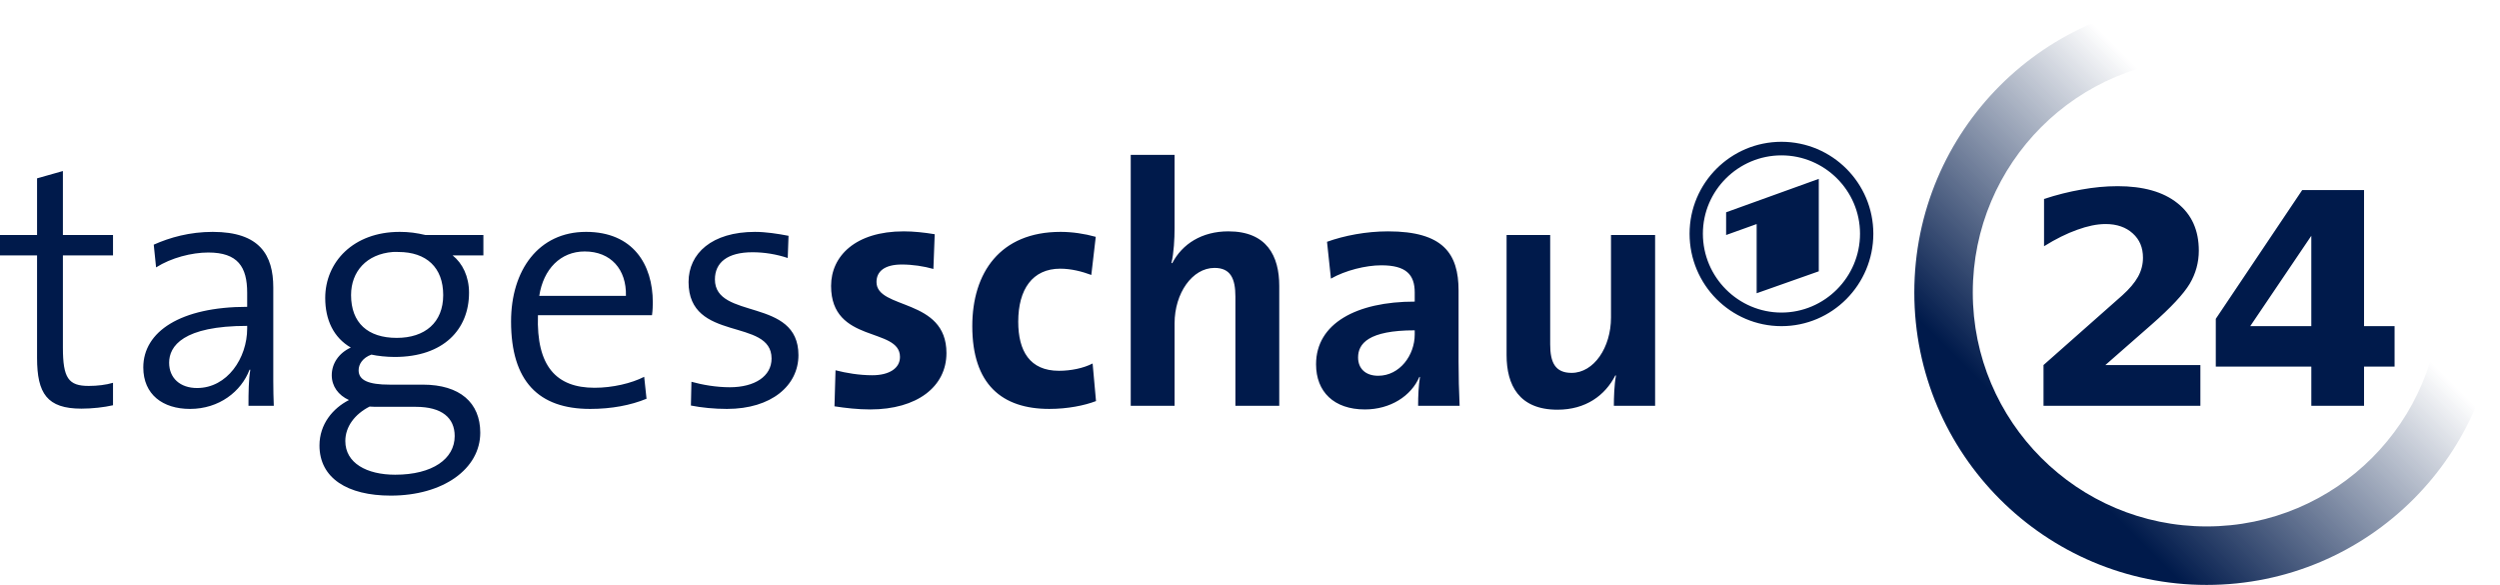
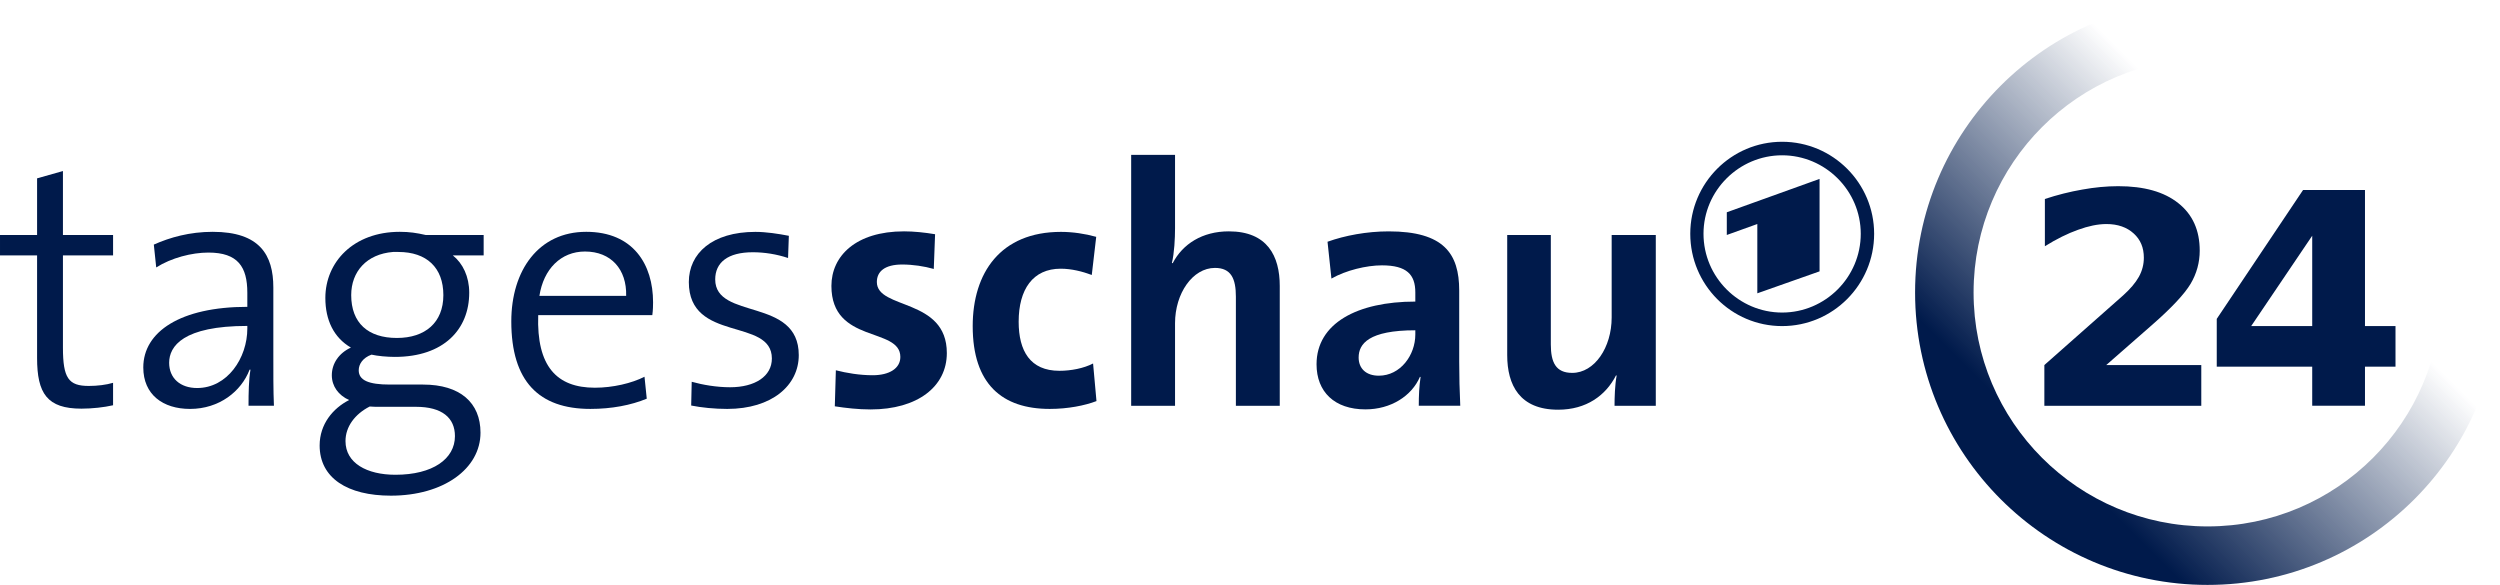
- <svg xmlns="http://www.w3.org/2000/svg" xmlns:xlink="http://www.w3.org/1999/xlink" version="1.1" width="299.188" height="70" id="svg2">
-   <defs id="defs4">
-     <linearGradient id="linearGradient3864">
-       <stop id="stop3866" style="stop-color:#001a4b;stop-opacity:1" offset="0" />
-       <stop id="stop3868" style="stop-color:#001a4b;stop-opacity:0" offset="1" />
+ <svg xmlns="http://www.w3.org/2000/svg" height="140.38" width="600" version="1.1">
+   <defs>
+     <linearGradient id="linearGradient16059" y2="325.49" gradientUnits="userSpaceOnUse" y1="353.66" gradientTransform="matrix(2.005431,0,0,2.005431,-177.5427,-689.1773)" x2="302.81" x1="274.64">
+       <stop stop-color="#001a4b" offset="0" />
+       <stop stop-color="#001a4b" stop-opacity="0" offset="1" />
    </linearGradient>
-     <linearGradient x1="274.642" y1="353.658" x2="302.806" y2="325.494" id="linearGradient3870" xlink:href="#linearGradient3864" gradientUnits="userSpaceOnUse" gradientTransform="translate(-20,-20)" />
  </defs>
-   <g transform="translate(-48.5,-318.9688)" id="layer1">
-     <path d="m 312.688,318.969 c -19.33,0 -35,15.67 -35,35 0,19.33 15.67,35 35,35 19.33,0 35,-15.67 35,-35 0,-19.33 -15.67,-35 -35,-35 z m 0,7 c 15.464,0 28,12.536 28,28 0,15.464 -12.536,28 -28,28 -15.464,0 -28,-12.536 -28,-28 0,-15.464 12.536,-28 28,-28 z" id="path3078" style="fill:url(#linearGradient3870);fill-opacity:1" />
-     <path d="m 261.781,335.938 c -6.077,0 -11,4.938 -11,11 0,6.098 4.923,11.062 11,11.062 6.075,0 11,-4.964 11,-11.062 0,-6.062 -4.925,-11 -11,-11 z M 183.875,337.5 l 0,30.031 5.25,0 0,-9.875 c 0,-3.58 2.106,-6.625 4.781,-6.625 1.934,0 2.5,1.298 2.5,3.438 l 0,13.062 5.25,0 0,-14.344 c 0,-3.58 -1.485,-6.531 -6.094,-6.531 -3.169,0 -5.525,1.508 -6.719,3.812 l -0.094,-0.031 c 0.288,-1.193 0.375,-2.922 0.375,-4.156 l 0,-8.781 -5.25,0 z m 77.906,0.062 c 5.158,0 9.406,4.202 9.406,9.375 0,5.208 -4.248,9.438 -9.406,9.438 -5.158,0 -9.406,-4.23 -9.406,-9.438 0,-5.173 4.248,-9.375 9.406,-9.375 z m -205.75,1.875 -3.094,0.875 0,6.781 -4.438,0 0,2.438 4.438,0 0,12.281 c 0,4.239 1.197,6.062 5.312,6.062 1.276,0 2.711,-0.159 3.781,-0.406 l 0,-2.688 c -0.823,0.247 -1.877,0.375 -2.906,0.375 -2.428,0 -3.094,-0.931 -3.094,-4.594 l 0,-11.031 6,0 0,-2.438 -6,0 0,-7.656 z m 210.219,0.938 -11.094,4 0,2.719 3.656,-1.312 0,8.281 7.438,-2.625 0,-11.062 z M 302,341.25 c -1.407,3e-5 -2.848,0.141 -4.312,0.406 -1.465,0.254 -2.97,0.629 -4.469,1.125 l 0,5.656 c 1.407,-0.876 2.735,-1.53 3.969,-1.969 1.234,-0.45 2.368,-0.687 3.406,-0.688 1.349,2e-5 2.443,0.387 3.25,1.125 0.819,0.738 1.219,1.695 1.219,2.906 -10e-6,0.784 -0.19,1.555 -0.594,2.281 -0.404,0.727 -1.033,1.458 -1.875,2.219 l -9.438,8.344 0,4.875 18.781,0 0,-4.875 -11.375,0 5.531,-4.844 c 2.33,-2.041 3.836,-3.664 4.562,-4.875 0.727,-1.222 1.094,-2.562 1.094,-3.969 -2e-5,-2.433 -0.844,-4.327 -2.562,-5.688 -1.707,-1.361 -4.097,-2.031 -7.188,-2.031 z m 22.125,0.469 -10.344,15.406 0,5.719 11.438,0 0,4.688 6.312,0 0,-4.688 3.656,0 0,-4.844 -3.656,0 0,-16.281 -7.406,0 z m -167.438,4.938 c -5.761,0 -8.688,2.951 -8.688,6.531 0,6.955 8.25,4.879 8.25,8.5 0,1.358 -1.296,2.188 -3.312,2.188 -1.564,0 -3.131,-0.265 -4.406,-0.594 l -0.125,4.312 c 1.317,0.206 2.8,0.375 4.281,0.375 5.597,0 9.125,-2.717 9.125,-6.75 0,-6.625 -8.375,-5.167 -8.375,-8.5 0,-1.276 0.974,-2.094 3.031,-2.094 1.276,0 2.629,0.202 3.781,0.531 L 160.406,347 c -1.235,-0.206 -2.525,-0.344 -3.719,-0.344 z m 58,0 c -2.634,0 -5.255,0.509 -7.312,1.25 l 0.469,4.406 c 1.728,-0.988 4.179,-1.594 6.031,-1.594 2.963,0 4,1.11 4,3.25 l 0,1.094 c -6.955,0 -11.812,2.603 -11.812,7.5 0,3.292 2.14,5.406 5.844,5.406 3.045,0 5.544,-1.602 6.531,-3.906 l 0.062,0.031 c -0.165,1.07 -0.219,2.244 -0.219,3.438 l 4.969,0 c -0.082,-1.687 -0.125,-3.604 -0.125,-5.25 l 0,-8.531 c 0,-4.444 -1.853,-7.094 -8.438,-7.094 z m -140.719,0.062 c -2.757,0 -5.128,0.667 -7.062,1.531 l 0.281,2.719 c 1.811,-1.152 4.275,-1.781 6.25,-1.781 3.539,0 4.656,1.726 4.656,4.812 l 0,1.688 c -7.983,0 -12.438,2.97 -12.438,7.25 0,3.251 2.343,4.969 5.594,4.969 3.498,0 6.137,-2.095 7.125,-4.688 l 0.094,0 c -0.206,1.193 -0.219,2.749 -0.219,4.312 l 3.031,0 c -0.082,-1.811 -0.062,-4.109 -0.062,-6.125 l 0,-8.031 c 0,-3.868 -1.612,-6.656 -7.25,-6.656 z m 22.375,0 c -5.555,0 -8.906,3.627 -8.906,7.906 0,2.634 1.005,4.744 3.062,5.938 -1.44,0.658 -2.281,1.913 -2.281,3.312 0,1.317 0.787,2.393 2.062,2.969 -1.934,0.988 -3.531,2.886 -3.531,5.438 0,3.909 3.346,6 8.531,6 6.296,0 10.719,-3.21 10.719,-7.531 0,-3.58 -2.431,-5.75 -6.875,-5.75 l -3.969,0 c -2.551,0 -3.719,-0.525 -3.719,-1.719 0,-0.741 0.502,-1.505 1.531,-1.875 0.741,0.165 1.835,0.281 2.781,0.281 5.885,0 8.906,-3.325 8.906,-7.688 0,-1.934 -0.775,-3.522 -1.969,-4.469 l 3.688,0 0,-2.438 -6.938,0 c -1.07,-0.247 -1.942,-0.375 -3.094,-0.375 z m 22.312,0 c -5.679,0 -8.969,4.587 -8.969,10.719 0,7.16 3.296,10.469 9.469,10.469 2.551,0 4.857,-0.437 6.75,-1.219 l -0.281,-2.625 c -1.523,0.782 -3.798,1.312 -5.938,1.312 -4.568,0 -6.987,-2.556 -6.781,-8.688 l 13.656,0 c 0.082,-0.617 0.094,-1.161 0.094,-1.531 0,-4.527 -2.362,-8.438 -8,-8.438 z m 20.25,0 c -5.185,0 -7.969,2.584 -7.969,6 0,7.284 9.938,4.218 9.938,9.156 0,2.14 -2.037,3.438 -5,3.438 -1.605,0 -3.277,-0.286 -4.594,-0.656 l -0.062,2.844 c 1.235,0.247 2.79,0.406 4.312,0.406 5.35,0 8.562,-2.816 8.562,-6.438 0,-6.955 -10,-4.166 -10,-9.062 0,-2.016 1.496,-3.25 4.5,-3.25 1.399,0 2.861,0.235 4.219,0.688 l 0.094,-2.656 c -1.276,-0.247 -2.724,-0.469 -4,-0.469 z m 36.562,0 c -7.243,0 -10.562,4.903 -10.562,11.281 0,6.955 3.54,9.906 9.219,9.906 2.181,0 4.195,-0.403 5.594,-0.938 l -0.406,-4.5 c -1.111,0.576 -2.632,0.875 -4.031,0.875 -3.498,0 -4.875,-2.377 -4.875,-5.875 0,-3.868 1.698,-6.344 5.031,-6.344 1.317,0 2.608,0.338 3.719,0.75 l 0.531,-4.562 c -1.317,-0.37 -2.82,-0.594 -4.219,-0.594 z m 53.406,0.375 0,14.375 c 0,3.58 1.485,6.531 6.094,6.531 3.374,0 5.703,-1.697 6.938,-4.125 l 0.062,0.062 c -0.206,1.07 -0.25,2.647 -0.25,3.594 l 4.938,0 0,-20.438 -5.281,0 0,9.875 c 0,3.58 -2.044,6.625 -4.719,6.625 -1.975,0 -2.562,-1.266 -2.562,-3.406 l 0,-13.094 -5.219,0 z m 96.344,0.094 0,10.812 -7.312,0 7.312,-10.812 z M 118.5,349.062 c 3.127,0 5.02,2.144 4.938,5.312 l -10.375,0 c 0.494,-3.21 2.557,-5.312 5.438,-5.312 z m -22.969,0.062 c 0.21,-0.017 0.435,0 0.656,0 3.374,0 5.375,1.864 5.375,5.156 0,3.292 -2.188,5.125 -5.562,5.125 -3.457,0 -5.469,-1.792 -5.469,-5.125 0,-2.816 1.853,-4.906 5,-5.156 z m -17.438,8.844 0,0.312 c 0,3.539 -2.379,7.125 -6,7.125 -2.016,0 -3.344,-1.179 -3.344,-3.031 0,-1.975 1.649,-4.406 9.344,-4.406 z M 217.875,358.5 l 0,0.5 c 0,2.469 -1.782,4.938 -4.375,4.938 -1.523,0 -2.406,-0.871 -2.406,-2.188 0,-1.646 1.226,-3.25 6.781,-3.25 z M 92.75,367.625 c 0.37,0.041 0.901,0.031 1.312,0.031 l 4.219,0 c 3.127,0 4.656,1.319 4.656,3.5 0,2.716 -2.64,4.625 -7.125,4.625 -3.416,0 -5.969,-1.398 -5.969,-4.031 0,-1.728 1.137,-3.22 2.906,-4.125 z" id="path1910" style="fill:#001a4b;fill-rule:evenodd" />
+   <g transform="translate(420.9402,1279.584)" display="none">
+     <rect ry="2.558" rx="0.987" transform="translate(-380.7696,-1270.185)" height="232.14" width="767.86" y="-48.417" x="-60.714" fill="#1a1a1a" />
  </g>
-   <g transform="matrix(0.07009034,0,0,0.07009034,244.807,-2.10917)" id="g3267" style="fill:#003257;fill-opacity:1" />
+   <g transform="translate(40.17063,9.398595)">
+     <path d="m489.64-9.399c-38.765,0-70.19,31.425-70.19,70.19s31.425,70.19,70.19,70.19,70.19-31.425,70.19-70.19-31.425-70.19-70.19-70.19zm0,14.038c31.012,0,56.152,25.14,56.152,56.152s-25.14,56.152-56.152,56.152-56.152-25.14-56.152-56.152,25.14-56.152,56.152-56.152z" fill="url(#linearGradient16059)" />
+     <path fill-rule="evenodd" fill="#001a4b" d="m387.54,24.626c-12.187,0-22.046,9.924-22.046,22.082,0,12.229,9.858,22.154,22.046,22.154,12.182,0,22.082-9.925,22.082-22.154,0-12.158-9.899-22.082-22.082-22.082zm0,3.247c10.345,0,18.87,8.461,18.87,18.834,0,10.444-8.526,18.907-18.87,18.907-10.345,0-18.87-8.463-18.87-18.907,0-10.374,8.526-18.834,18.87-18.834zm8.984,5.665-22.262,8.01,0,5.448,7.324-2.634,0,16.633,14.938-5.268,0-22.19z" />
+     <path fill-rule="evenodd" fill="#001a4b" d="m231.31,27.764,0,60.226,10.529,0,0-19.804c0-7.18,4.224-13.286,9.588-13.286,3.879,0,5.014,2.602,5.014,6.894v26.196h10.529v-28.765c0-7.18-2.978-13.098-12.221-13.098-6.354,0-11.081,3.024-13.474,7.646l-0.188-0.062c0.578-2.393,0.752-5.859,0.752-8.335v-17.61h-10.529z" />
+     <path fill-rule="evenodd" fill="#001a4b" d="m-25.067,31.65-6.204,1.755,0,13.599-8.899,0,0,4.888,8.899,0,0,24.629c0,8.5,2.401,12.158,10.654,12.158,2.558,0,5.437-0.32,7.583-0.815v-5.389c-1.651,0.495-3.765,0.752-5.828,0.752-4.869,0-6.204-1.868-6.204-9.213v-22.122h12.033v-4.888h-12.033v-15.354z" />
+     <path fill-rule="evenodd" fill="#001a4b" d="m468.21,35.285c-2.822,0-5.711,0.283-8.648,0.815-2.937,0.509-5.955,1.262-8.962,2.256v11.343c2.822-1.758,5.484-3.069,7.959-3.948,2.475-0.902,4.749-1.379,6.831-1.379,2.706,0,4.899,0.776,6.518,2.256,1.642,1.48,2.444,3.4,2.444,5.828-0,1.573-0.381,3.118-1.191,4.575-0.81,1.457-2.072,2.923-3.76,4.45l-18.926,16.733v9.776h37.664v-9.776h-22.812l11.093-9.714c4.672-4.093,7.693-7.348,9.15-9.777,1.457-2.452,2.193-5.137,2.193-7.959-0-4.88-1.693-8.677-5.139-11.406-3.423-2.729-8.216-4.073-14.414-4.073z" />
+     <path fill-rule="evenodd" fill="#001a4b" d="m512.56,36.208-20.711,30.922,0,11.474,22.912,0,0,9.381,12.664,0,0-9.381,7.324,0,0-9.742-7.324,0,0-32.653-14.865,0zm2.201,10.969,0,21.685-14.649,0,14.649-21.685z" />
+     <path fill-rule="evenodd" fill="#001a4b" d="m176.79,46.127c-11.554,0-17.422,5.918-17.422,13.098,0,13.947,16.545,9.784,16.545,17.046,0,2.723-2.599,4.387-6.643,4.387-3.136,0-6.278-0.531-8.836-1.191l-0.251,8.648c2.641,0.413,5.615,0.752,8.586,0.752,11.223,0,18.3-5.449,18.3-13.537,0-13.286-16.795-10.362-16.795-17.046,0-2.558,1.953-4.199,6.079-4.199,2.558,0,5.272,0.405,7.583,1.065l0.313-8.335c-2.476-0.413-5.064-0.689-7.458-0.689z" />
+     <path fill-rule="evenodd" fill="#001a4b" d="m293.12,46.13c-5.282,0-10.559,1.004-14.685,2.49l0.938,8.84c3.466-1.981,8.41-3.175,12.123-3.175,5.942,0,8.01,2.203,8.01,6.495v2.201c-13.947,0-23.705,5.225-23.705,15.046,0,6.602,4.299,10.824,11.726,10.824,6.107,0,11.117-3.208,13.097-7.83l0.144,0.072c-0.33,2.146-0.433,4.498-0.433,6.891h9.958c-0.165-3.384-0.253-7.234-0.253-10.536v-17.102c0-8.913-3.718-14.216-16.922-14.216zm6.386,23.741,0,1.01c0,4.952-3.569,9.886-8.768,9.886-3.053,0-4.835-1.725-4.835-4.366,0-3.301,2.462-6.531,13.603-6.531z" />
+     <path fill-rule="evenodd" fill="#001a4b" d="m10.889,46.238c-5.529,0-10.265,1.334-14.144,3.067l0.577,5.484c3.631-2.311,8.559-3.572,12.52-3.572,7.097,0,9.345,3.444,9.345,9.634v3.392c-16.01,0-24.968,5.958-24.968,14.541,0,6.519,4.702,9.959,11.221,9.959,7.015,0,12.308-4.218,14.288-9.417h0.216c-0.413,2.393-0.469,5.523-0.469,8.659h6.098c-0.164-3.631-0.143-8.224-0.143-12.268v-16.128c0-7.757-3.235-13.35-14.541-13.35zm8.299,22.587,0,0.613c0,7.097-4.789,14.288-12.051,14.288-4.044,0-6.711-2.348-6.711-6.062,0-3.961,3.33-8.84,18.762-8.84z" />
+     <path fill-rule="evenodd" fill="#001a4b" d="m55.774,46.238c-11.141,0-17.86,7.293-17.86,15.876,0,5.282,2.007,9.514,6.134,11.907-2.888,1.32-4.582,3.833-4.582,6.639,0,2.641,1.591,4.798,4.149,5.953-3.879,1.981-7.072,5.78-7.072,10.897,0,7.84,6.704,12.051,17.102,12.051,12.626,0,21.504-6.453,21.504-15.118,0-7.18-4.87-11.546-13.783-11.546h-7.974c-5.117,0-7.469-1.034-7.469-3.428,0-1.485,1.004-3.01,3.067-3.752,1.486,0.33,3.695,0.541,5.593,0.541,11.801,0,17.86-6.659,17.86-15.407,0-3.879-1.54-7.05-3.933-8.948h7.397v-4.907h-13.927c-2.146-0.495-3.895-0.758-6.206-0.758zm-1.624,4.835c0.421-0.033,0.855,0,1.299,0,6.767,0,10.788,3.753,10.788,10.355,0,6.602-4.382,10.283-11.149,10.283-6.932,0-10.969-3.599-10.969-10.283,0-5.648,3.72-9.853,10.031-10.355zm-5.593,37.091c0.743,0.083,1.809,0.072,2.634,0.072h8.479c6.272,0,9.345,2.662,9.345,7.036,0,5.447-5.293,9.273-14.288,9.273-6.85,0-11.979-2.8-11.979-8.082,0-3.466,2.26-6.483,5.809-8.299z" />
+     <path fill-rule="evenodd" fill="#001a4b" d="m100.51,46.238c-11.389,0-17.968,9.208-17.968,21.504,0,14.359,6.6,20.999,18.979,20.999,5.117,0,9.734-0.886,13.53-2.454l-0.541-5.268c-3.053,1.568-7.615,2.634-11.907,2.634-9.16,0-14.015-5.131-13.603-17.427h27.386c0.165-1.238,0.18-2.324,0.18-3.067,0-9.078-4.75-16.922-16.056-16.922zm-0.289,4.727c6.272,0,10.051,4.29,9.886,10.644h-20.819c0.993-6.437,5.158-10.644,10.939-10.644z" />
+     <path fill-rule="evenodd" fill="#001a4b" d="m141.13,46.252c-10.398,0-15.981,5.183-15.981,12.033,0,14.607,19.929,8.459,19.929,18.362,0,4.291-4.085,6.894-10.027,6.894-3.219,0-6.572-0.573-9.212-1.316l-0.125,5.703c2.476,0.495,5.595,0.815,8.648,0.815,10.728,0,17.172-5.648,17.172-12.91,0-13.947-20.054-8.354-20.054-18.174,0-4.044,3-6.518,9.024-6.518,2.806,0,5.737,0.471,8.46,1.379l0.188-5.327c-2.558-0.495-5.463-0.94-8.022-0.94z" />
+     <path fill-rule="evenodd" fill="#001a4b" d="m214.46,46.252c-14.524,0-21.182,9.832-21.182,22.624,0,13.947,7.099,19.866,18.488,19.866,4.374,0,8.412-0.807,11.218-1.88l-0.815-9.024c-2.228,1.155-5.279,1.755-8.084,1.755-7.015,0-9.777-4.767-9.777-11.782,0-7.757,3.405-12.722,10.09-12.722,2.641,0,5.229,0.679,7.458,1.504l1.065-9.15c-2.641-0.743-5.655-1.191-8.46-1.191z" />
+     <path fill-rule="evenodd" fill="#001a4b" d="m321.56,47.004,0,28.828c0,7.18,2.978,13.098,12.221,13.098,6.767,0,11.437-3.403,13.913-8.272l0.125,0.125c-0.413,2.146-0.501,5.309-0.501,7.207h9.902v-40.986h-10.591v19.804c0,7.18-4.099,13.286-9.463,13.286-3.961,0-5.139-2.54-5.139-6.831v-26.259h-10.466z" />
+   </g>
</svg>
